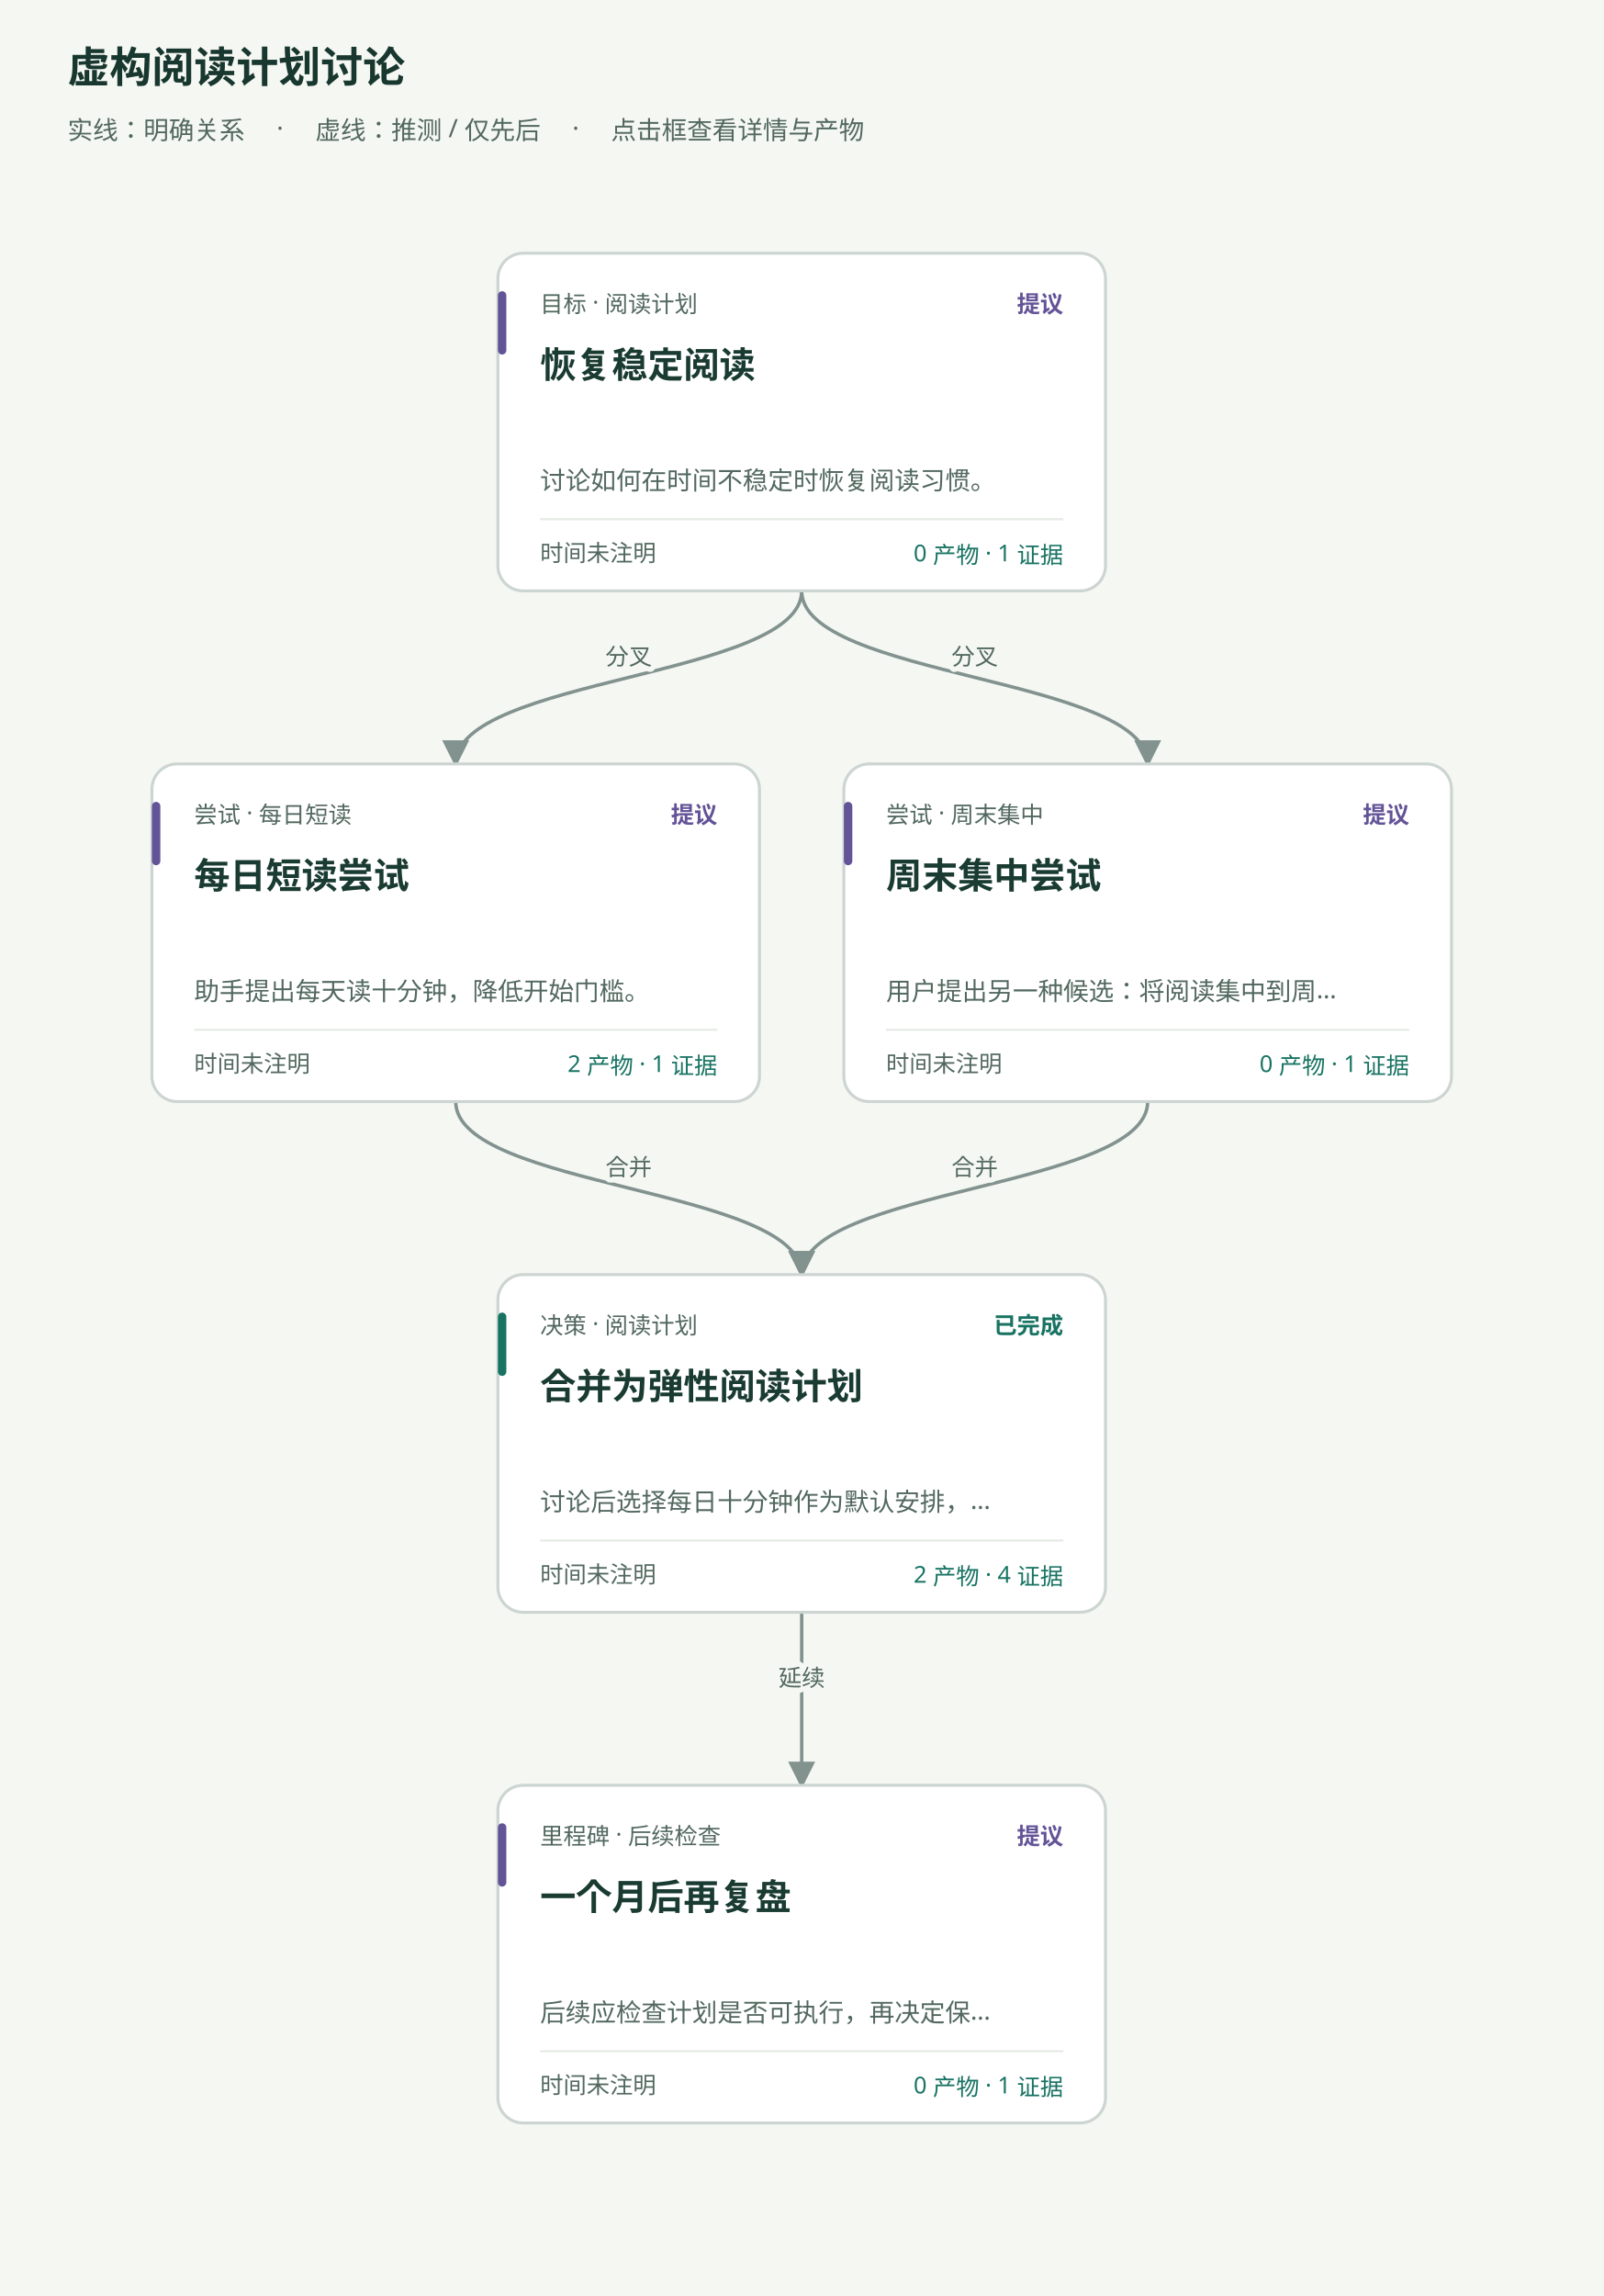
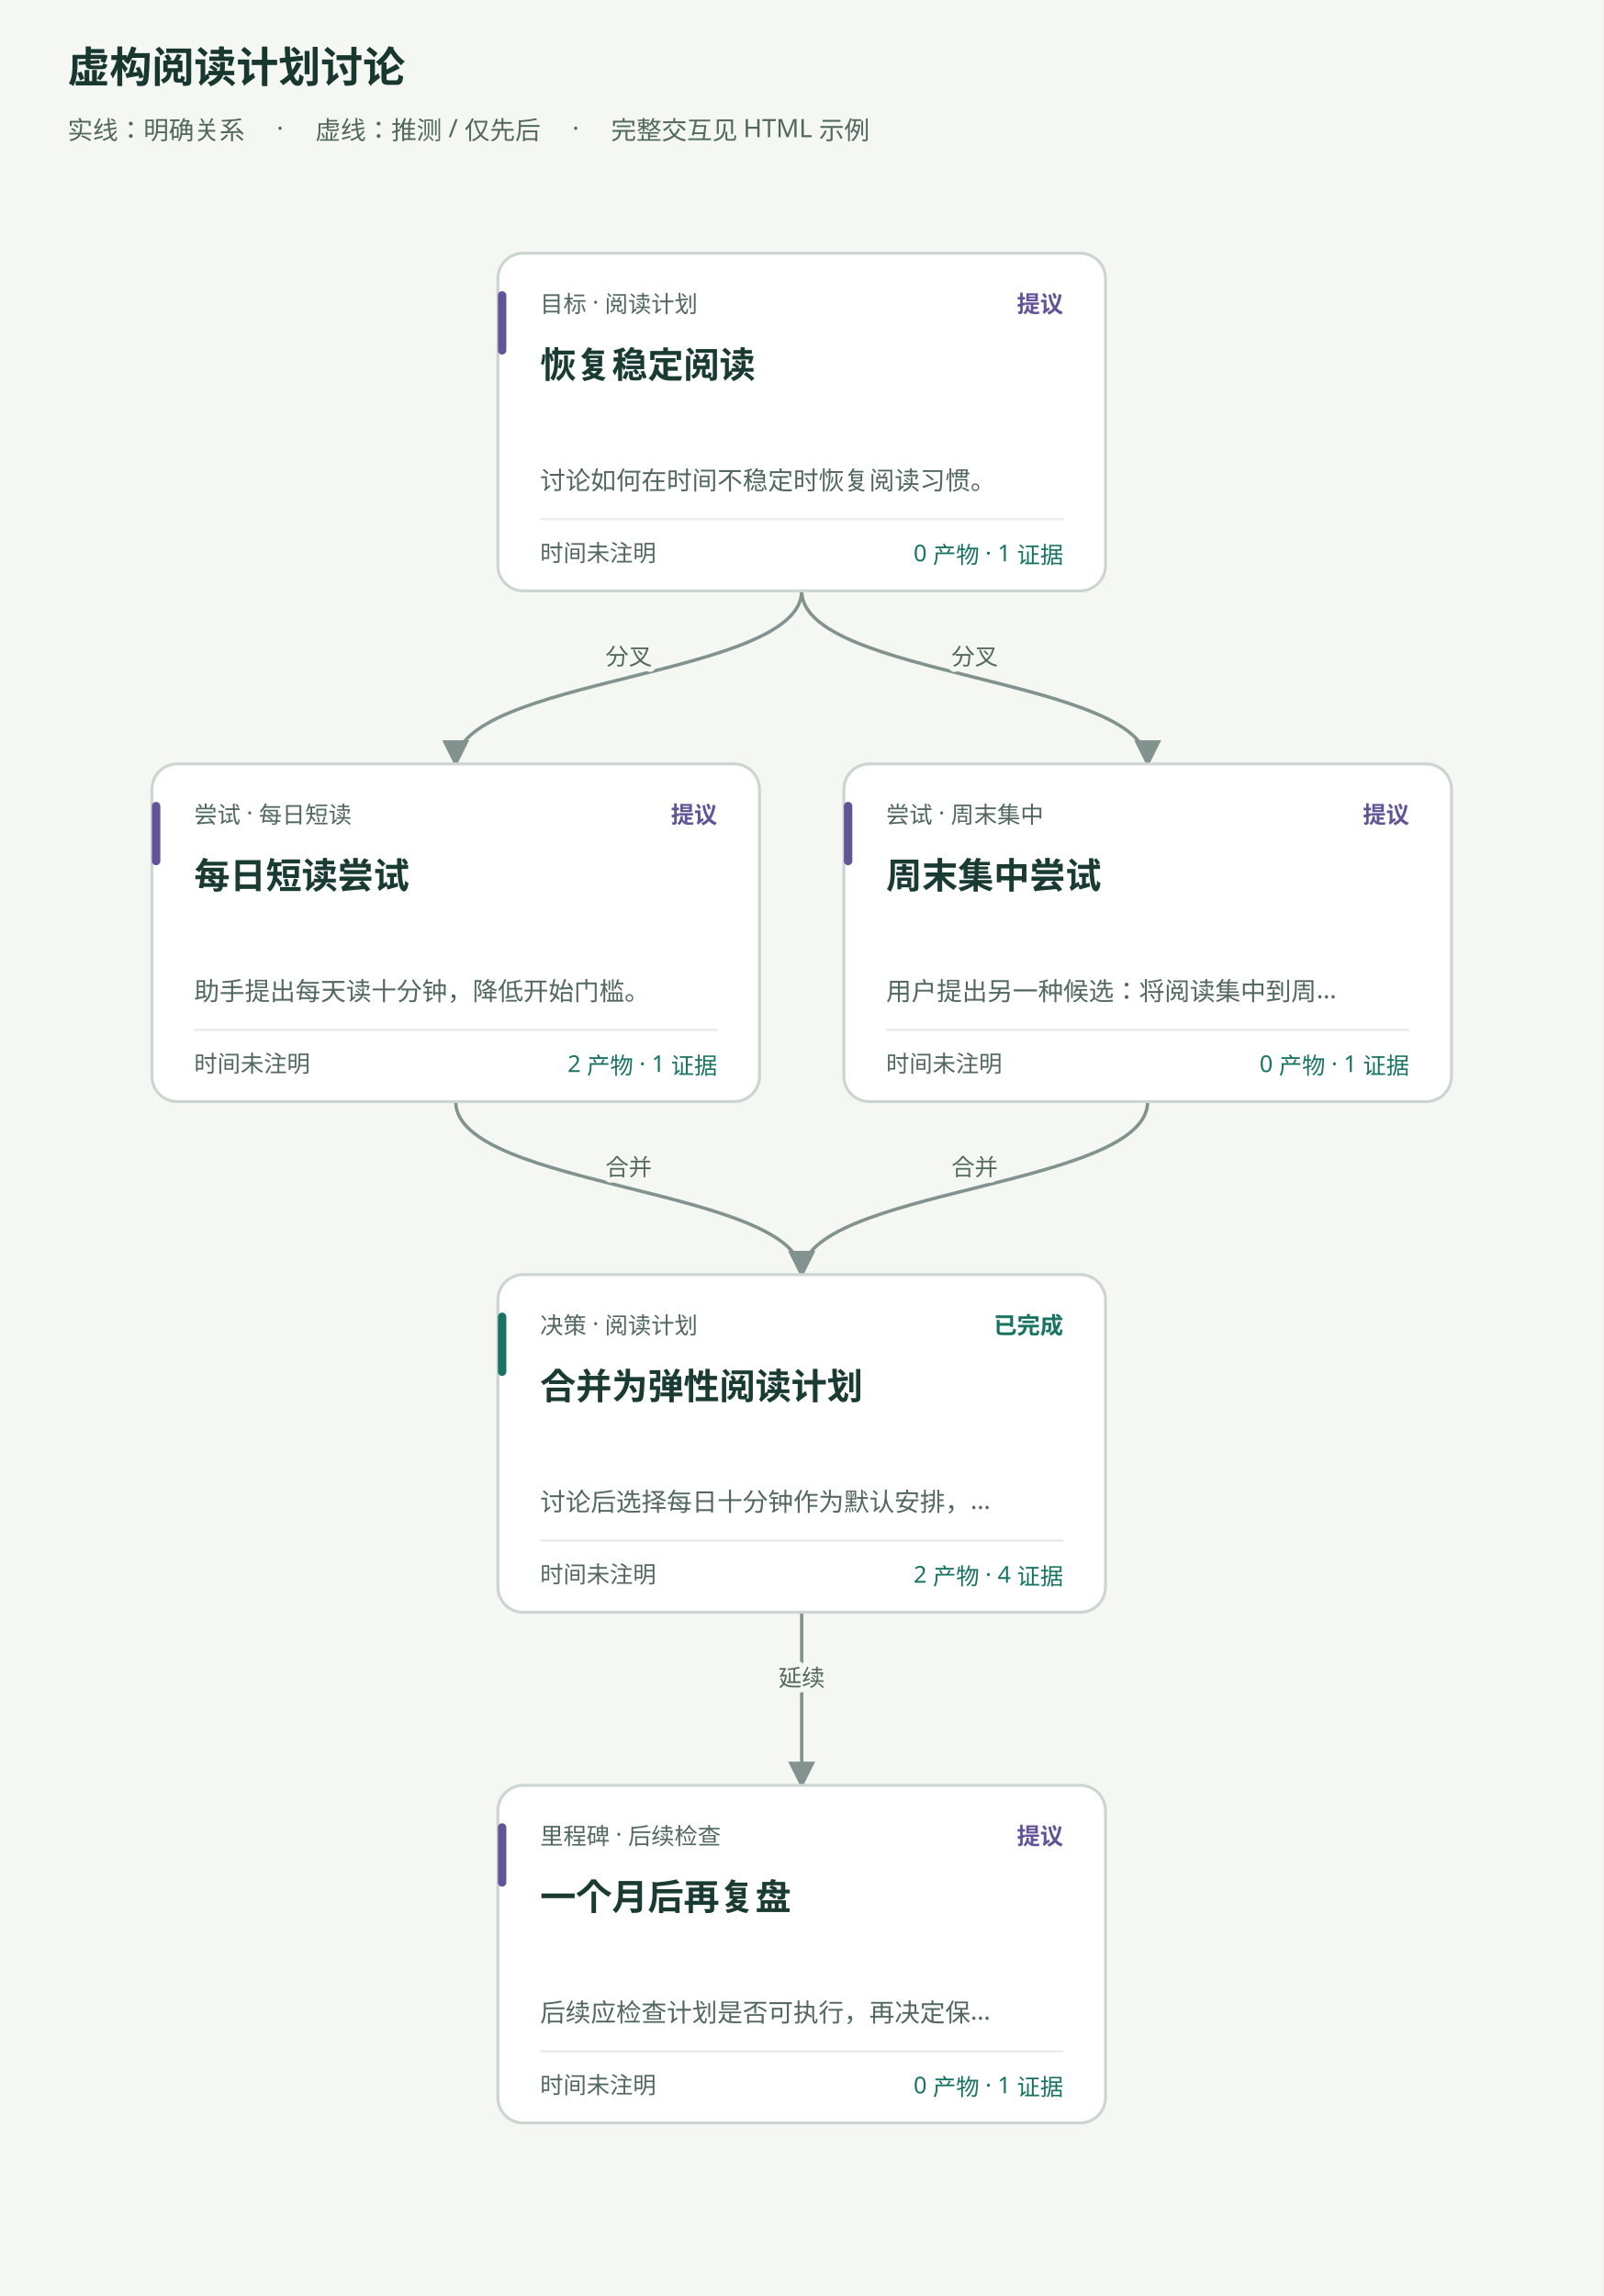
<svg xmlns="http://www.w3.org/2000/svg" width="760" height="1088" viewBox="0 0 760 1088" role="group" aria-labelledby="graph-title graph-desc">
  <defs>
    <marker id="arrow" markerWidth="8" markerHeight="8" refX="7" refY="4" orient="auto">
      <path d="M0 0L8 4L0 8Z" fill="#81928f" />
    </marker>
  </defs>
-   <style>text{font-family:system-ui,"Microsoft YaHei",sans-serif}a{text-decoration:none}.box{fill:#fff;stroke:#ccd5d1;stroke-width:1.4}.node:hover .box,.node:focus .box,.node.selected .box{stroke:#187363;stroke-width:3}.node:focus{outline:none}.dim{opacity:.22}.edge.active path{stroke:#187363;stroke-width:2.4}</style>
+   <style>text{font-family:system-ui,"Microsoft YaHei",sans-serif}.box{fill:#fff;stroke:#ccd5d1;stroke-width:1.4}</style>
  <rect width="760" height="1088" fill="#f5f7f3" />
  <text x="32" y="39" font-size="20" font-weight="650" fill="#18372f">虚构阅读计划讨论</text>
-   <text x="32" y="66" font-size="12" fill="#52685f">实线：明确关系　 ·　 虚线：推测 / 仅先后　 ·　 点击框查看详情与产物</text>
+   <text x="32" y="66" font-size="12" fill="#52685f">实线：明确关系　 ·　 虚线：推测 / 仅先后　 ·　 完整交互见 HTML 示例</text>
  <g class="edge" data-edge="0">
    <path d="M380.0,280 C380.0,321.0 216.0,321.0 216.0,362" fill="none" stroke="#81928f" stroke-width="1.6" marker-end="url(#arrow)" />
    <text x="298.0" y="315.0" text-anchor="middle" fill="#52685f" font-size="11" paint-order="stroke" stroke="#f5f7f3" stroke-width="5" stroke-linejoin="round">分叉</text>
  </g>
  <g class="edge" data-edge="1">
    <path d="M380.0,280 C380.0,321.0 544.0,321.0 544.0,362" fill="none" stroke="#81928f" stroke-width="1.6" marker-end="url(#arrow)" />
    <text x="462.0" y="315.0" text-anchor="middle" fill="#52685f" font-size="11" paint-order="stroke" stroke="#f5f7f3" stroke-width="5" stroke-linejoin="round">分叉</text>
  </g>
  <g class="edge" data-edge="2">
    <path d="M216.0,522 C216.0,563.0 380.0,563.0 380.0,604" fill="none" stroke="#81928f" stroke-width="1.6" marker-end="url(#arrow)" />
    <text x="298.0" y="557.0" text-anchor="middle" fill="#52685f" font-size="11" paint-order="stroke" stroke="#f5f7f3" stroke-width="5" stroke-linejoin="round">合并</text>
  </g>
  <g class="edge" data-edge="3">
    <path d="M544.0,522 C544.0,563.0 380.0,563.0 380.0,604" fill="none" stroke="#81928f" stroke-width="1.6" marker-end="url(#arrow)" />
    <text x="462.0" y="557.0" text-anchor="middle" fill="#52685f" font-size="11" paint-order="stroke" stroke="#f5f7f3" stroke-width="5" stroke-linejoin="round">合并</text>
  </g>
  <g class="edge" data-edge="4">
    <path d="M380.0,764 C380.0,805.0 380.0,805.0 380.0,846" fill="none" stroke="#81928f" stroke-width="1.6" marker-end="url(#arrow)" />
    <text x="380.0" y="799.0" text-anchor="middle" fill="#52685f" font-size="11" paint-order="stroke" stroke="#f5f7f3" stroke-width="5" stroke-linejoin="round">延续</text>
  </g>
-   <a class="node" id="node-question" data-node="question" href="evolution.html#node=question" tabindex="0" aria-label="恢复稳定阅读，提议">
+   <g class="node" id="node-question" data-node="question" aria-label="恢复稳定阅读，提议">
    <rect class="box" x="236.0" y="120" width="288" height="160" rx="12" />
    <rect x="236.0" y="138" width="4" height="30" rx="2" fill="#635397" />
    <text x="256.0" y="148" font-size="11" fill="#52685f">目标 · 阅读计划</text>
    <text x="504.0" y="148" text-anchor="end" font-size="11" font-weight="600" fill="#635397">提议</text>
    <text x="256.0" y="179" font-size="17" font-weight="650" fill="#193b31">恢复稳定阅读</text>
    <text x="256.0" y="232" font-size="12" fill="#52685f">讨论如何在时间不稳定时恢复阅读习惯。</text>
    <line x1="256.0" y1="246" x2="504.0" y2="246" stroke="#e6ebe5" />
    <text x="256.0" y="266" font-size="11" fill="#52685f">时间未注明</text>
    <text x="504.0" y="266" text-anchor="end" font-size="11" fill="#187363">0 产物 · 1 证据</text>
-   </a>
-   <a class="node" id="node-daily-option" data-node="daily-option" href="evolution.html#node=daily-option" tabindex="0" aria-label="每日短读尝试，提议">
+   </g>
+   <g class="node" id="node-daily-option" data-node="daily-option" aria-label="每日短读尝试，提议">
    <rect class="box" x="72.0" y="362" width="288" height="160" rx="12" />
    <rect x="72.0" y="380" width="4" height="30" rx="2" fill="#635397" />
    <text x="92.0" y="390" font-size="11" fill="#52685f">尝试 · 每日短读</text>
    <text x="340.0" y="390" text-anchor="end" font-size="11" font-weight="600" fill="#635397">提议</text>
    <text x="92.0" y="421" font-size="17" font-weight="650" fill="#193b31">每日短读尝试</text>
    <text x="92.0" y="474" font-size="12" fill="#52685f">助手提出每天读十分钟，降低开始门槛。</text>
    <line x1="92.0" y1="488" x2="340.0" y2="488" stroke="#e6ebe5" />
    <text x="92.0" y="508" font-size="11" fill="#52685f">时间未注明</text>
    <text x="340.0" y="508" text-anchor="end" font-size="11" fill="#187363">2 产物 · 1 证据</text>
-   </a>
-   <a class="node" id="node-weekend-option" data-node="weekend-option" href="evolution.html#node=weekend-option" tabindex="0" aria-label="周末集中尝试，提议">
+   </g>
+   <g class="node" id="node-weekend-option" data-node="weekend-option" aria-label="周末集中尝试，提议">
    <rect class="box" x="400.0" y="362" width="288" height="160" rx="12" />
    <rect x="400.0" y="380" width="4" height="30" rx="2" fill="#635397" />
    <text x="420.0" y="390" font-size="11" fill="#52685f">尝试 · 周末集中</text>
    <text x="668.0" y="390" text-anchor="end" font-size="11" font-weight="600" fill="#635397">提议</text>
    <text x="420.0" y="421" font-size="17" font-weight="650" fill="#193b31">周末集中尝试</text>
    <text x="420.0" y="474" font-size="12" fill="#52685f">用户提出另一种候选：将阅读集中到周…</text>
    <line x1="420.0" y1="488" x2="668.0" y2="488" stroke="#e6ebe5" />
    <text x="420.0" y="508" font-size="11" fill="#52685f">时间未注明</text>
    <text x="668.0" y="508" text-anchor="end" font-size="11" fill="#187363">0 产物 · 1 证据</text>
-   </a>
-   <a class="node" id="node-combined-plan" data-node="combined-plan" href="evolution.html#node=combined-plan" tabindex="0" aria-label="合并为弹性阅读计划，已完成">
+   </g>
+   <g class="node" id="node-combined-plan" data-node="combined-plan" aria-label="合并为弹性阅读计划，已完成">
    <rect class="box" x="236.0" y="604" width="288" height="160" rx="12" />
    <rect x="236.0" y="622" width="4" height="30" rx="2" fill="#187363" />
    <text x="256.0" y="632" font-size="11" fill="#52685f">决策 · 阅读计划</text>
    <text x="504.0" y="632" text-anchor="end" font-size="11" font-weight="600" fill="#187363">已完成</text>
    <text x="256.0" y="663" font-size="17" font-weight="650" fill="#193b31">合并为弹性阅读计划</text>
    <text x="256.0" y="716" font-size="12" fill="#52685f">讨论后选择每日十分钟作为默认安排，…</text>
    <line x1="256.0" y1="730" x2="504.0" y2="730" stroke="#e6ebe5" />
    <text x="256.0" y="750" font-size="11" fill="#52685f">时间未注明</text>
    <text x="504.0" y="750" text-anchor="end" font-size="11" fill="#187363">2 产物 · 4 证据</text>
-   </a>
-   <a class="node" id="node-review-later" data-node="review-later" href="evolution.html#node=review-later" tabindex="0" aria-label="一个月后再复盘，提议">
+   </g>
+   <g class="node" id="node-review-later" data-node="review-later" aria-label="一个月后再复盘，提议">
    <rect class="box" x="236.0" y="846" width="288" height="160" rx="12" />
    <rect x="236.0" y="864" width="4" height="30" rx="2" fill="#635397" />
    <text x="256.0" y="874" font-size="11" fill="#52685f">里程碑 · 后续检查</text>
    <text x="504.0" y="874" text-anchor="end" font-size="11" font-weight="600" fill="#635397">提议</text>
    <text x="256.0" y="905" font-size="17" font-weight="650" fill="#193b31">一个月后再复盘</text>
    <text x="256.0" y="958" font-size="12" fill="#52685f">后续应检查计划是否可执行，再决定保…</text>
    <line x1="256.0" y1="972" x2="504.0" y2="972" stroke="#e6ebe5" />
    <text x="256.0" y="992" font-size="11" fill="#52685f">时间未注明</text>
    <text x="504.0" y="992" text-anchor="end" font-size="11" fill="#187363">0 产物 · 1 证据</text>
-   </a>
+   </g>
</svg>
